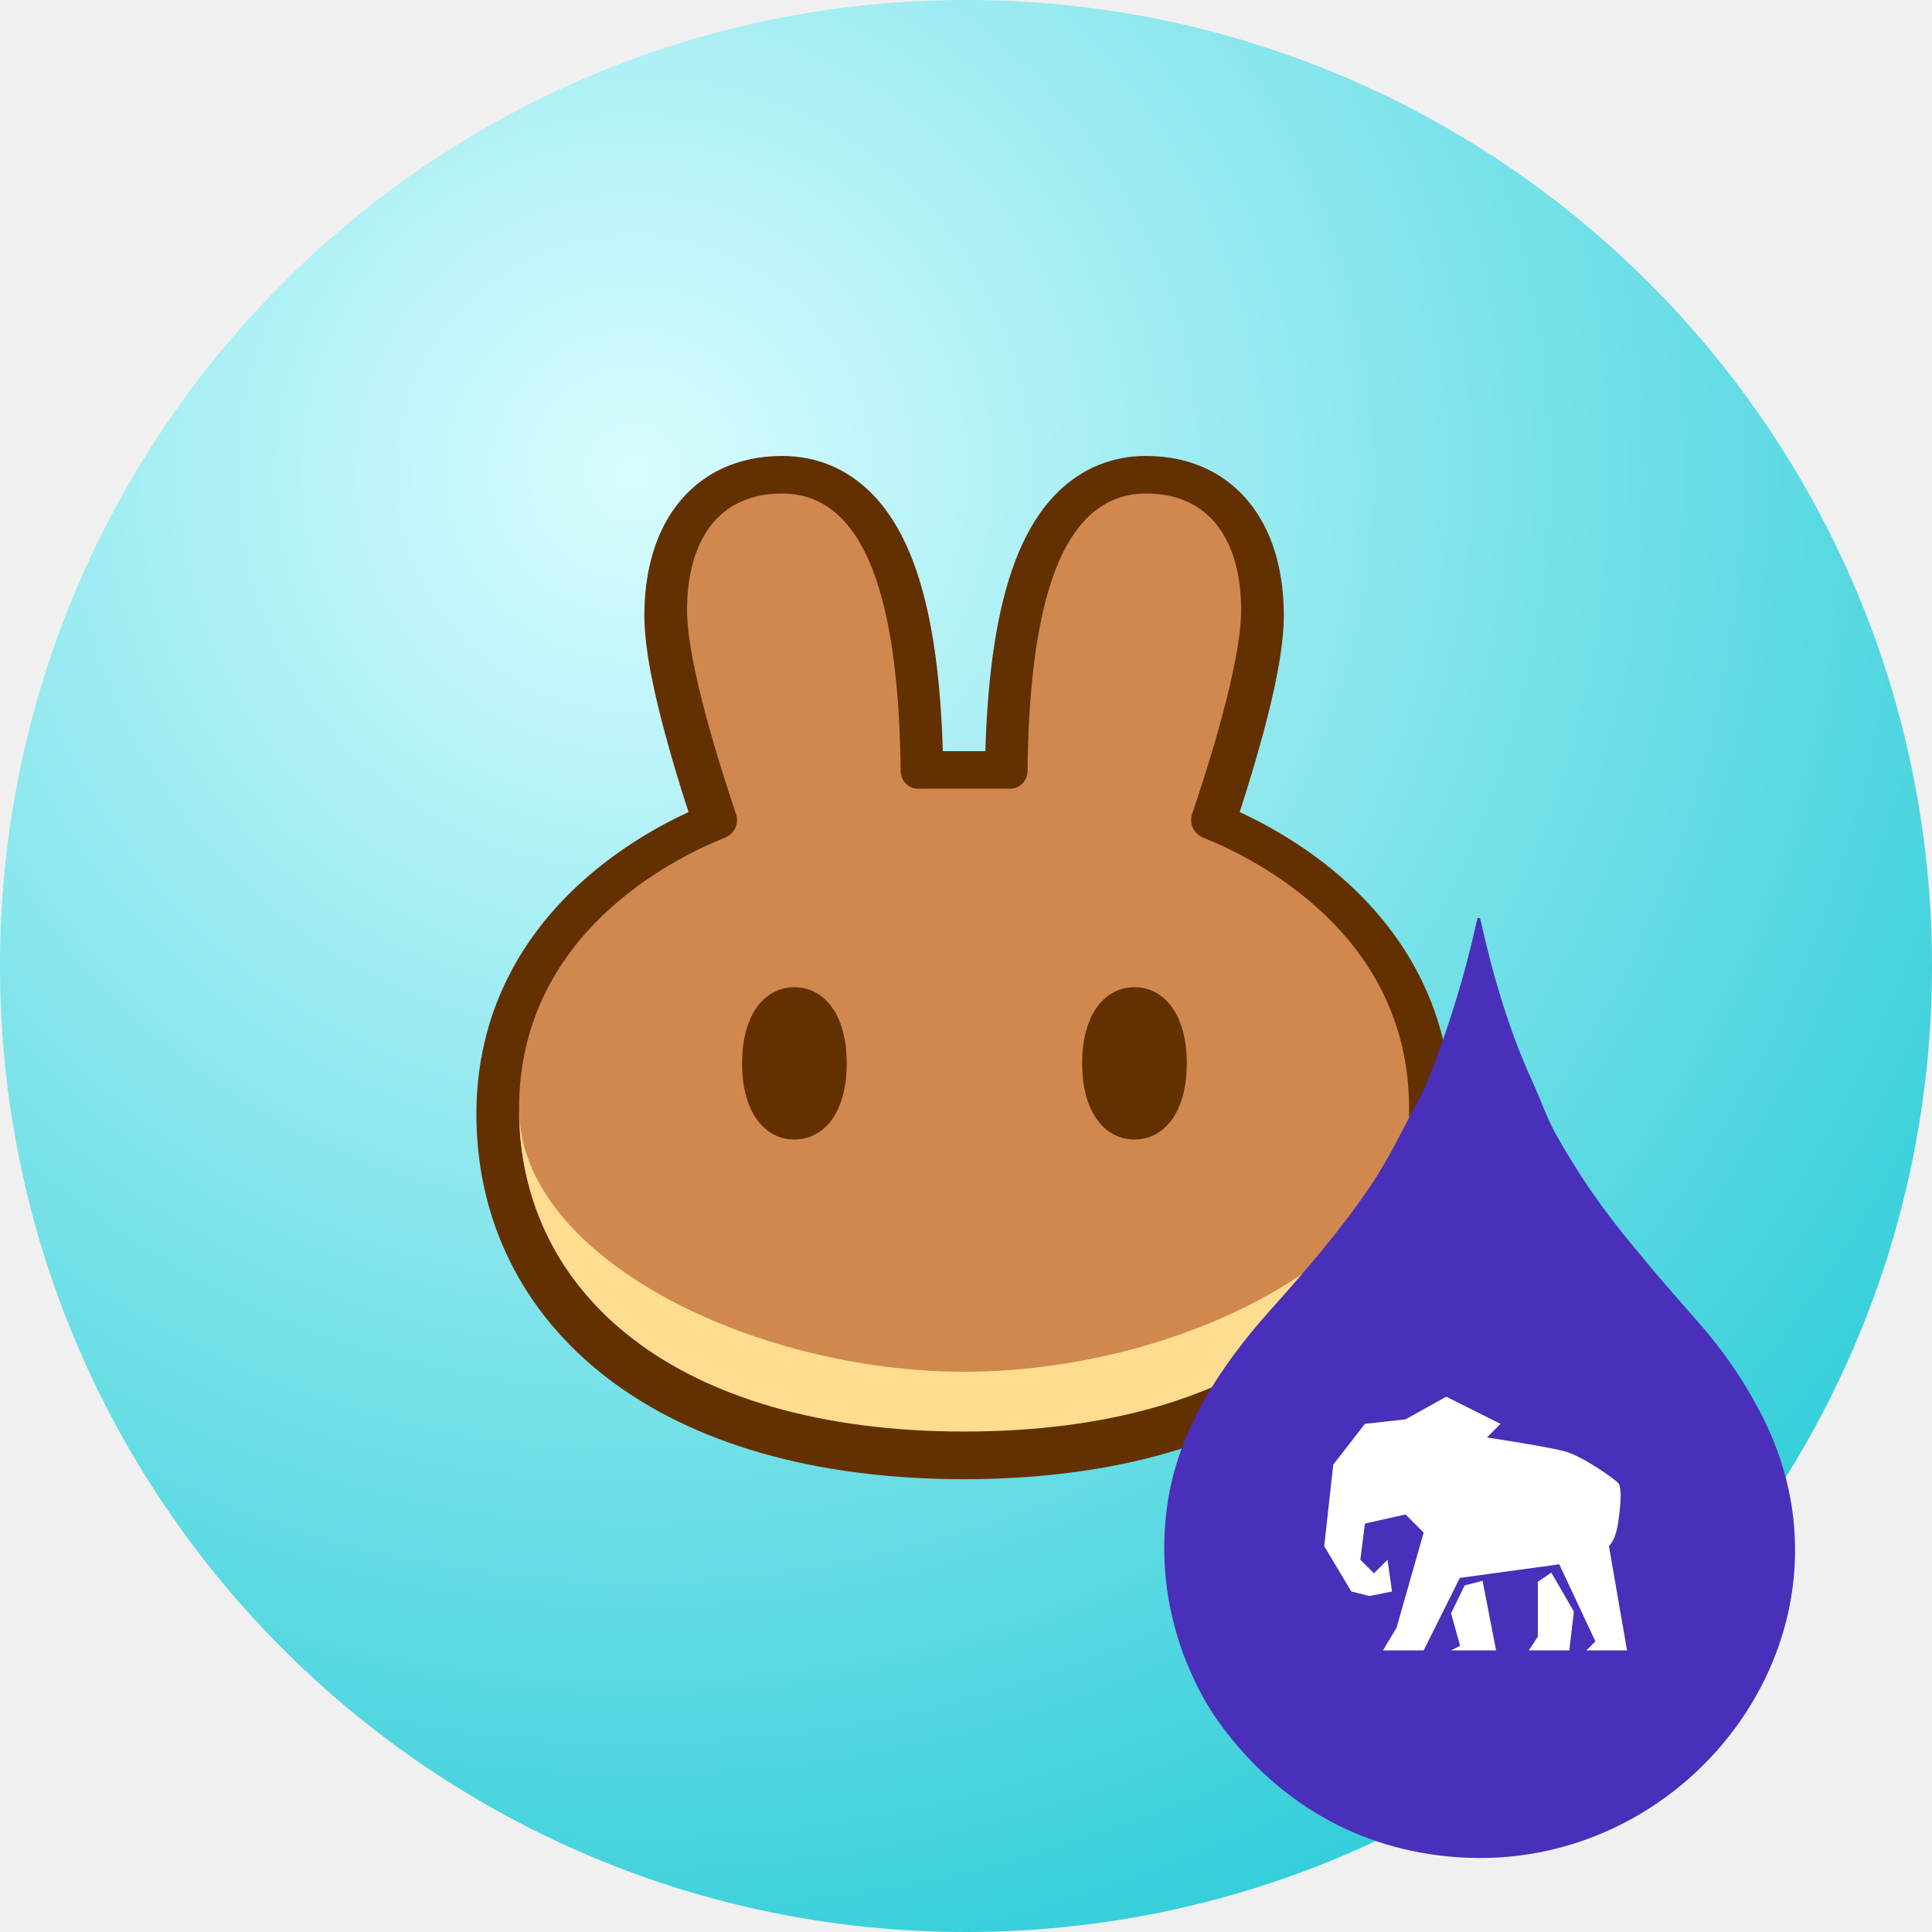
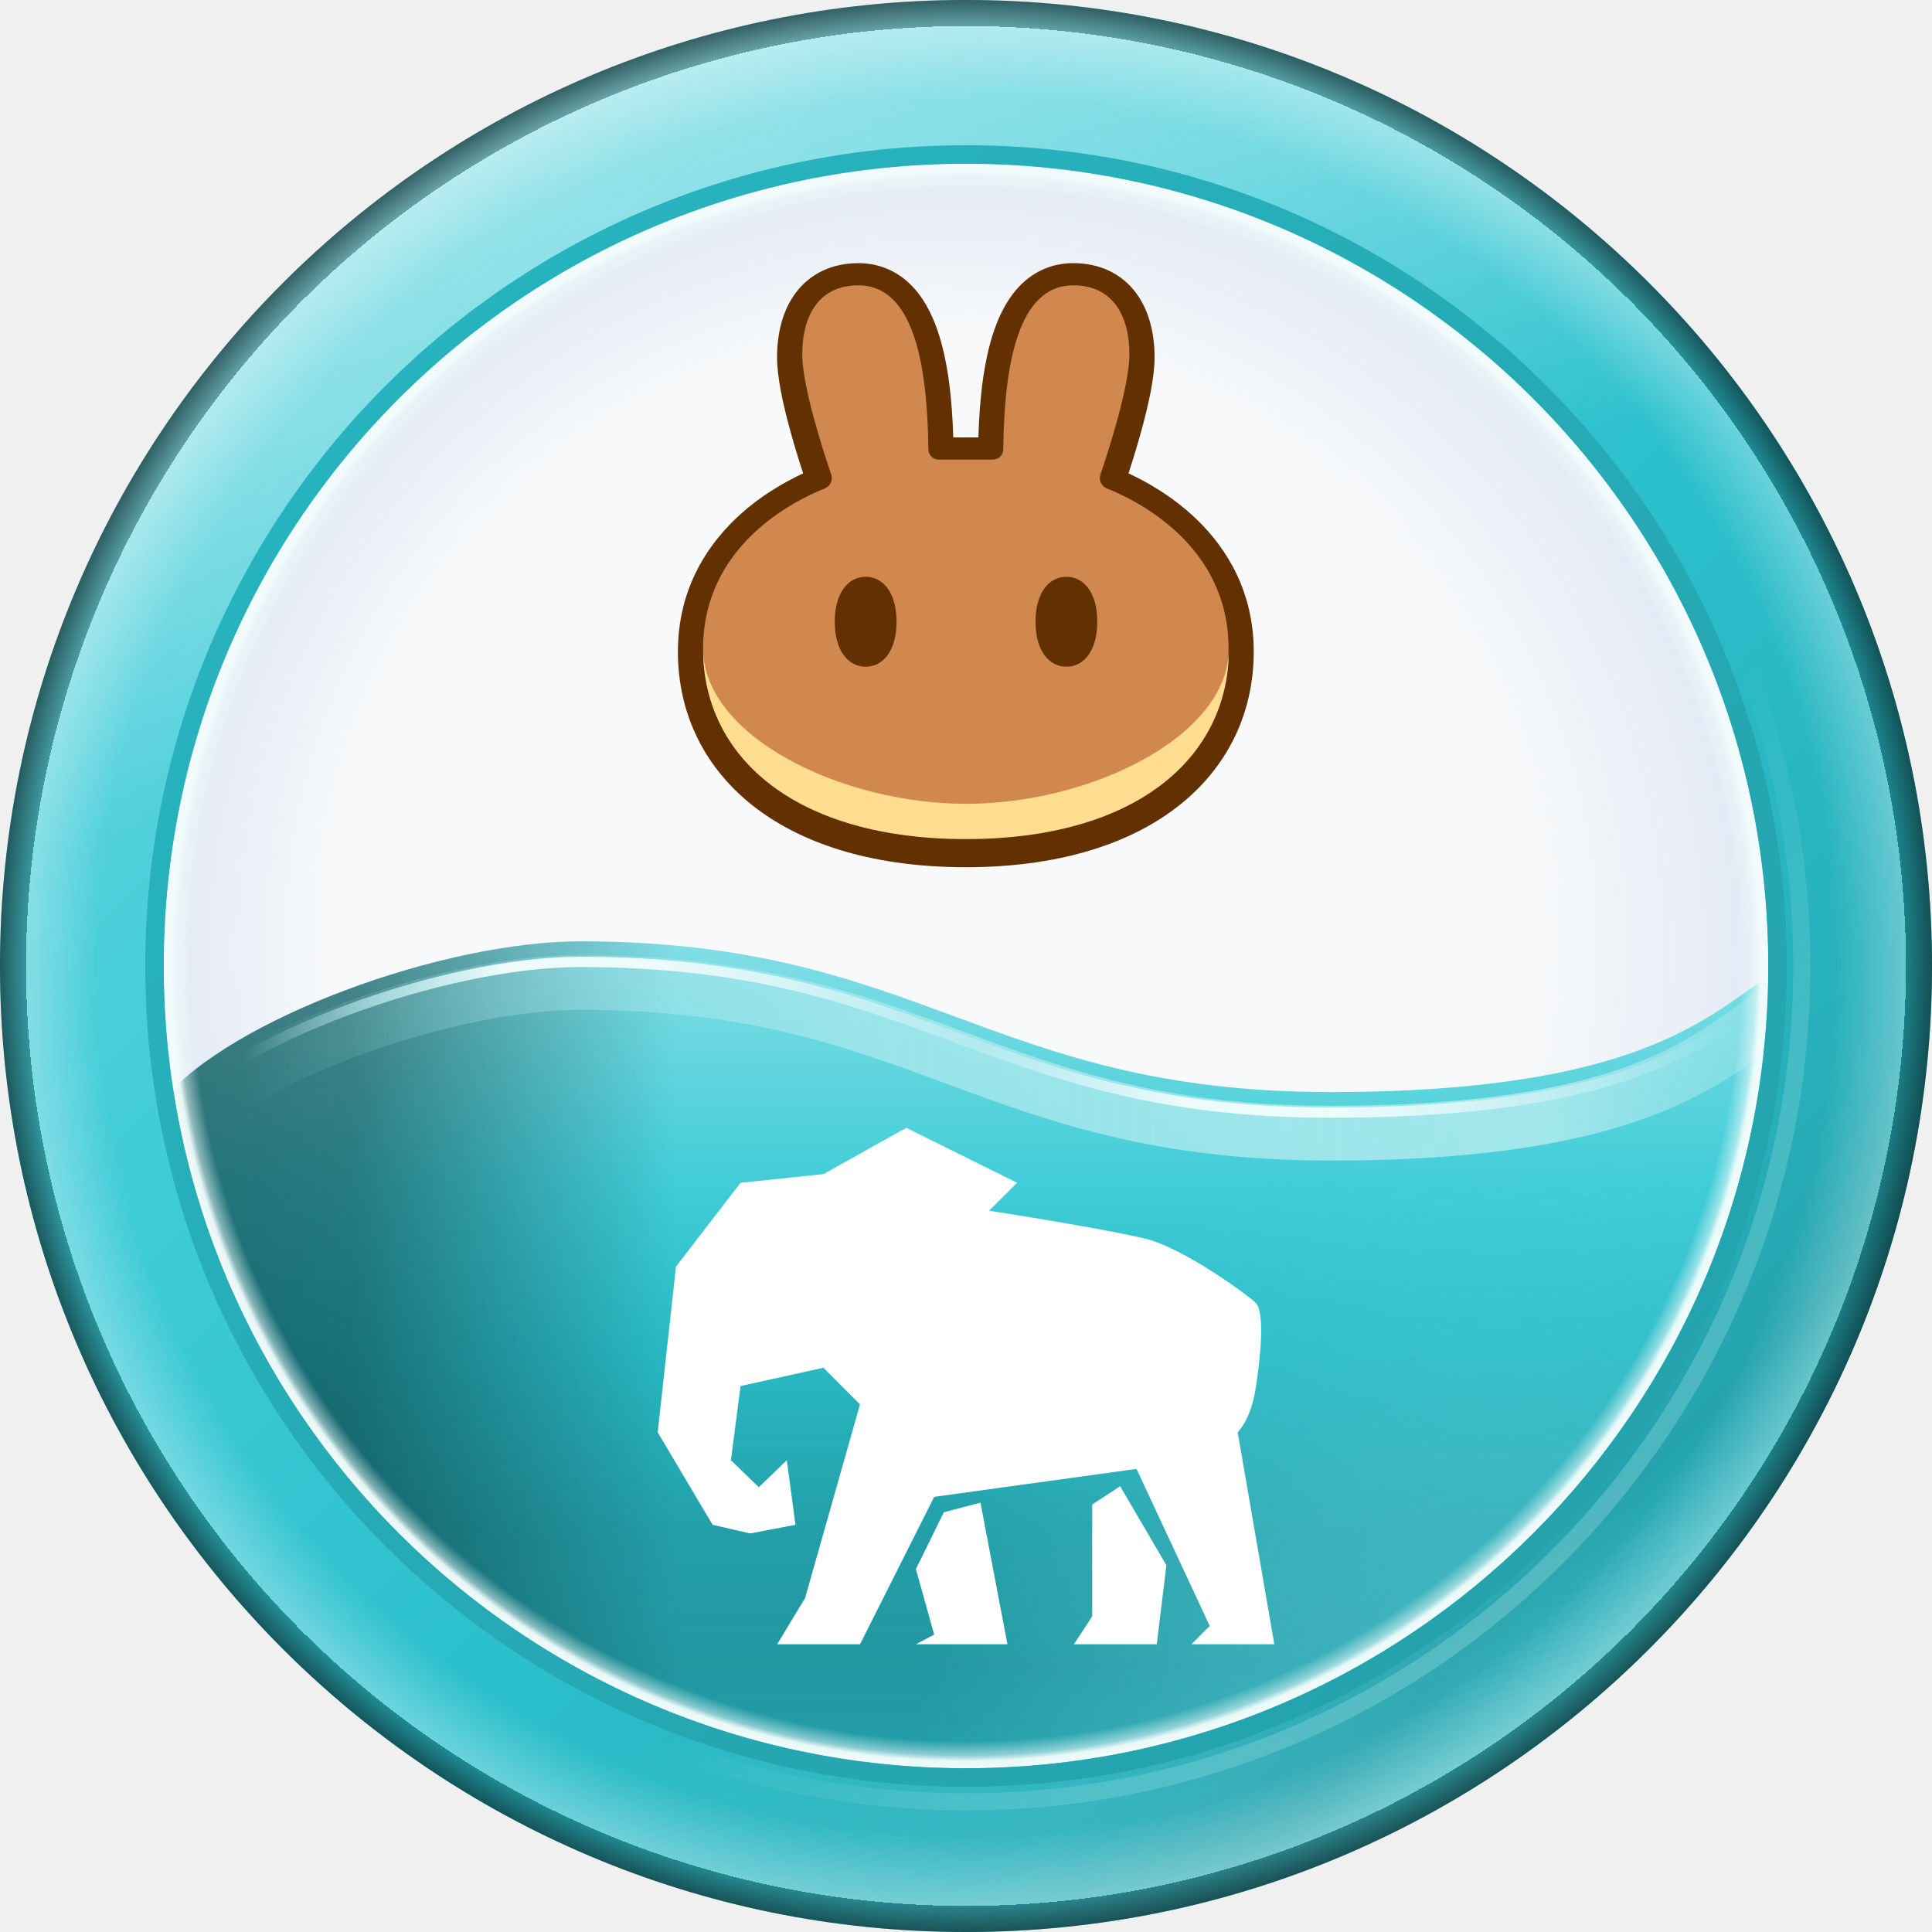
- <svg xmlns="http://www.w3.org/2000/svg" viewBox="0 0 600 600">
-   <circle cx="300" cy="300" r="300" fill="url(#a)" />
-   <g transform="scale(5,5),translate(12,12)">
-     <path fill-rule="evenodd" clip-rule="evenodd" d="M47.858 79.875c-9.342-.007-16.866-2.249-22.124-6.275-5.321-4.075-8.144-9.857-8.144-16.4 0-6.304 2.817-10.85 6.004-13.923 2.497-2.408 5.253-3.95 7.172-4.838a99.818 99.818 0 01-1.46-4.876c-.648-2.41-1.284-5.237-1.284-7.309 0-2.452.535-4.915 1.977-6.829 1.523-2.021 3.816-3.104 6.574-3.104 2.156 0 3.986.8 5.42 2.179 1.369 1.318 2.28 3.07 2.91 4.895 1.106 3.208 1.537 7.238 1.657 11.26h2.643c.12-4.022.551-8.052 1.657-11.26.63-1.825 1.541-3.577 2.91-4.895 1.434-1.38 3.264-2.18 5.42-2.18 2.758 0 5.051 1.084 6.574 3.105 1.442 1.914 1.977 4.377 1.977 6.83 0 2.071-.636 4.898-1.284 7.308a99.707 99.707 0 01-1.46 4.876c1.919.888 4.675 2.43 7.172 4.838 3.187 3.073 6.004 7.619 6.004 13.923 0 6.543-2.823 12.325-8.144 16.4-5.257 4.026-12.782 6.268-22.124 6.275h-.047z" fill="#633001" />
-     <path d="M36.573 18.653c-4.04 0-5.9 3.045-5.9 7.256 0 3.347 2.16 10.05 3.048 12.66.199.587-.114 1.23-.686 1.458-3.238 1.29-12.794 6.012-12.794 16.828 0 11.393 9.711 19.983 27.619 19.997h.043c17.908-.014 27.619-8.604 27.619-19.997 0-10.816-9.556-15.539-12.794-16.828a1.176 1.176 0 01-.686-1.458c.887-2.61 3.048-9.313 3.048-12.66 0-4.211-1.86-7.256-5.9-7.256-5.816 0-7.266 8.322-7.37 17.254a1.084 1.084 0 01-1.074 1.08h-5.73c-.59 0-1.067-.484-1.074-1.08-.103-8.932-1.553-17.254-7.369-17.254z" fill="#D1884F" />
-     <path d="M47.903 73.202c-13.158 0-27.64-7.115-27.662-16.326v.043c0 11.403 9.727 19.997 27.662 19.997s27.661-8.594 27.661-19.997v-.043c-.022 9.21-14.503 16.326-27.661 16.326z" fill="#FEDC90" />
-     <path d="M40.592 54.047c0 3.11-1.455 4.73-3.25 4.73-1.794 0-3.249-1.62-3.249-4.73 0-3.11 1.455-4.73 3.25-4.73 1.794 0 3.249 1.62 3.249 4.73zM61.712 54.047c0 3.11-1.455 4.73-3.25 4.73-1.794 0-3.248-1.62-3.248-4.73 0-3.11 1.454-4.73 3.249-4.73 1.794 0 3.25 1.62 3.25 4.73z" fill="#633001" />
+ <svg xmlns="http://www.w3.org/2000/svg" viewBox="0 0 564 564">
+   <defs>
+     <linearGradient id="ring" x1="0.146" y1="0.146" x2="0.854" y2="0.854">
+       <stop offset="0" stop-color="#63d5df" />
+       <stop offset="0.3" stop-color="#3dcbd7" />
+       <stop offset="0.6" stop-color="#2abfcb" />
+       <stop offset="0.85" stop-color="#27afba" />
+       <stop offset="0.93" stop-color="#24a3ad" />
+       <stop offset="1" stop-color="#28b7c2" />
+     </linearGradient>
+     <linearGradient id="glint" x1="0.37" y1="0.017" x2="0.63" y2="0.983">
+       <stop offset="0" stop-color="#ddf6f8" stop-opacity="0.5" />
+       <stop offset="0.14" stop-color="#ddf6f8" stop-opacity="0.35" />
+       <stop offset="0.32" stop-color="#ddf6f8" stop-opacity="0" />
+       <stop offset="0.84" stop-color="#ddf6f8" stop-opacity="0" />
+       <stop offset="0.95" stop-color="#ddf6f8" stop-opacity="0.1" />
+       <stop offset="1" stop-color="#ddf6f8" stop-opacity="0.15" />
+     </linearGradient>
+     <radialGradient id="rim" gradientUnits="userSpaceOnUse" cx="282" cy="282" r="282">
+       <stop offset="0.9" stop-color="#fff" stop-opacity="0" />
+       <stop offset="0.973" stop-color="#fff" stop-opacity="0.3" />
+       <stop offset="0.973" stop-color="#09282a" stop-opacity="0.35" />
+       <stop offset="1" stop-color="#09282a" stop-opacity="0.7" />
+     </radialGradient>
+     <radialGradient id="disc" gradientUnits="userSpaceOnUse" cx="282" cy="282" r="234.2" fx="242.4" fy="246.3">
+       <stop offset="0.75" stop-color="#f7f9fa" />
+       <stop offset="1" stop-color="#e2e9f5" />
+     </radialGradient>
+     <linearGradient id="wave" gradientUnits="userSpaceOnUse" x1="0" y1="271.3" x2="0" y2="516.3">
+       <stop offset="0" stop-color="#85dee6" />
+       <stop offset="0.12" stop-color="#6bd8e0" />
+       <stop offset="0.3" stop-color="#41cdd8" />
+       <stop offset="0.5" stop-color="#29bbc6" />
+       <stop offset="0.72" stop-color="#239fa9" />
+       <stop offset="0.88" stop-color="#2197a0" />
+       <stop offset="1" stop-color="#239fa9" />
+     </linearGradient>
+     <linearGradient id="dark" gradientUnits="userSpaceOnUse" x1="52.4" y1="0" x2="197.4" y2="0">
+       <stop offset="0" stop-color="#051819" stop-opacity="0.5" />
+       <stop offset="0.35" stop-color="#051819" stop-opacity="0.45" />
+       <stop offset="1" stop-color="#051819" stop-opacity="0" />
+     </linearGradient>
+     <radialGradient id="violet" gradientUnits="userSpaceOnUse" cx="437.4" cy="501.3" r="170">
+       <stop offset="0" stop-color="#63d5df" stop-opacity="0.5" />
+       <stop offset="0.45" stop-color="#63d5df" stop-opacity="0.35" />
+       <stop offset="1" stop-color="#63d5df" stop-opacity="0" />
+     </radialGradient>
+     <linearGradient id="band" gradientUnits="userSpaceOnUse" x1="47.4" y1="0" x2="522.4" y2="0">
+       <stop offset="0.05" stop-color="#abe9ed" stop-opacity="0" />
+       <stop offset="0.2" stop-color="#abe9ed" stop-opacity="0.3" />
+       <stop offset="0.45" stop-color="#abe9ed" stop-opacity="0.75" />
+       <stop offset="0.85" stop-color="#abe9ed" stop-opacity="0.9" />
+       <stop offset="1" stop-color="#abe9ed" stop-opacity="0.3" />
+     </linearGradient>
+     <linearGradient id="crest" gradientUnits="userSpaceOnUse" x1="47.4" y1="0" x2="522.4" y2="0">
+       <stop offset="0.05" stop-color="#c0eef2" stop-opacity="0" />
+       <stop offset="0.13" stop-color="#c0eef2" stop-opacity="0.7" />
+       <stop offset="0.21" stop-color="#eefbfb" />
+       <stop offset="0.3" stop-color="#eefbfb" />
+       <stop offset="0.38" stop-color="#ddf6f8" stop-opacity="0.9" />
+       <stop offset="0.5" stop-color="#c0eef2" stop-opacity="0.6" />
+       <stop offset="0.63" stop-color="#eefbfb" />
+       <stop offset="0.72" stop-color="#eefbfb" />
+       <stop offset="0.8" stop-color="#ddf6f8" stop-opacity="0.9" />
+       <stop offset="0.88" stop-color="#c0eef2" stop-opacity="0.7" />
+       <stop offset="0.97" stop-color="#abe9ed" stop-opacity="0" />
+     </linearGradient>
+     <radialGradient id="glow" gradientUnits="userSpaceOnUse" cx="282" cy="282" r="234.2">
+       <stop offset="0.966" stop-color="#f2fcfc" stop-opacity="0" />
+       <stop offset="0.984" stop-color="#f2fcfc" stop-opacity="0.5" />
+       <stop offset="0.991" stop-color="#f2fcfc" stop-opacity="0.95" />
+       <stop offset="1" stop-color="#f2fcfc" />
+     </radialGradient>
+     <linearGradient id="groove" x1="0.146" y1="0.146" x2="0.854" y2="0.854">
+       <stop offset="0" stop-color="#27b3be" />
+       <stop offset="0.5" stop-color="#26abb6" />
+       <stop offset="1" stop-color="#24a3ad" />
+     </linearGradient>
+     <linearGradient id="slope" x1="0.146" y1="0.146" x2="0.854" y2="0.854">
+       <stop offset="0.7" stop-color="#ccf2f4" stop-opacity="0" />
+       <stop offset="0.85" stop-color="#ccf2f4" stop-opacity="0.15" />
+       <stop offset="1" stop-color="#ccf2f4" stop-opacity="0.25" />
+     </linearGradient>
+     <clipPath id="clip">
+       <use href="#d" />
+     </clipPath>
+     <path id="w" d="M47.4 321.3C67.4 297.3 129.4 274.8 169.4 274.8C269.4 274.8 288.4 318.8 388.4 318.8C488.4 318.8 502.4 291.3 522.4 281.3V541.3H47.4Z" />
+   </defs>
+   <circle cx="282" cy="282" r="282" fill="url(#ring)" />
+   <circle cx="282" cy="282" r="282" fill="url(#glint)" />
+   <circle cx="282" cy="282" r="282" fill="url(#rim)" />
+   <circle id="d" cx="282" cy="282" r="234.2" fill="url(#disc)" />
+   <svg x="196.16" y="75" width="171.68" height="180" viewBox="144.82 138.32 309.36 324.36">
+     <g transform="scale(5,5),translate(12,12)">
+       <path fill-rule="evenodd" clip-rule="evenodd" d="M47.858 79.875c-9.342-.007-16.866-2.249-22.124-6.275-5.321-4.075-8.144-9.857-8.144-16.4 0-6.304 2.817-10.85 6.004-13.923 2.497-2.408 5.253-3.95 7.172-4.838a99.818 99.818 0 01-1.46-4.876c-.648-2.41-1.284-5.237-1.284-7.309 0-2.452.535-4.915 1.977-6.829 1.523-2.021 3.816-3.104 6.574-3.104 2.156 0 3.986.8 5.42 2.179 1.369 1.318 2.28 3.07 2.91 4.895 1.106 3.208 1.537 7.238 1.657 11.26h2.643c.12-4.022.551-8.052 1.657-11.26.63-1.825 1.541-3.577 2.91-4.895 1.434-1.38 3.264-2.18 5.42-2.18 2.758 0 5.051 1.084 6.574 3.105 1.442 1.914 1.977 4.377 1.977 6.83 0 2.071-.636 4.898-1.284 7.308a99.707 99.707 0 01-1.46 4.876c1.919.888 4.675 2.43 7.172 4.838 3.187 3.073 6.004 7.619 6.004 13.923 0 6.543-2.823 12.325-8.144 16.4-5.257 4.026-12.782 6.268-22.124 6.275h-.047z" fill="#633001" />
+       <path d="M36.573 18.653c-4.04 0-5.9 3.045-5.9 7.256 0 3.347 2.16 10.05 3.048 12.66.199.587-.114 1.23-.686 1.458-3.238 1.29-12.794 6.012-12.794 16.828 0 11.393 9.711 19.983 27.619 19.997h.043c17.908-.014 27.619-8.604 27.619-19.997 0-10.816-9.556-15.539-12.794-16.828a1.176 1.176 0 01-.686-1.458c.887-2.61 3.048-9.313 3.048-12.66 0-4.211-1.86-7.256-5.9-7.256-5.816 0-7.266 8.322-7.37 17.254a1.084 1.084 0 01-1.074 1.08h-5.73c-.59 0-1.067-.484-1.074-1.08-.103-8.932-1.553-17.254-7.369-17.254z" fill="#D1884F" />
+       <path d="M47.903 73.202c-13.158 0-27.64-7.115-27.662-16.326v.043c0 11.403 9.727 19.997 27.662 19.997s27.661-8.594 27.661-19.997v-.043c-.022 9.21-14.503 16.326-27.661 16.326z" fill="#FEDC90" />
+       <path d="M40.592 54.047c0 3.11-1.455 4.73-3.25 4.73-1.794 0-3.249-1.62-3.249-4.73 0-3.11 1.455-4.73 3.25-4.73 1.794 0 3.249 1.62 3.249 4.73zM61.712 54.047c0 3.11-1.455 4.73-3.25 4.73-1.794 0-3.248-1.62-3.248-4.73 0-3.11 1.454-4.73 3.249-4.73 1.794 0 3.25 1.62 3.25 4.73z" fill="#633001" />
+     </g>
+   </svg>
+   <g clip-path="url(#clip)">
+     <use href="#w" fill="url(#wave)" />
+     <use href="#w" fill="url(#dark)" />
+     <use href="#w" fill="url(#violet)" />
+     <use href="#w" transform="translate(0 12)" fill="none" stroke="url(#band)" stroke-width="16" />
+     <use href="#w" transform="translate(0 6)" fill="none" stroke="url(#crest)" stroke-width="3" />
+     <path transform="translate(192 329.25) scale(0.28125)" fill="#fff" d="M134 345 143 412 96 421 57 412 0 316 19 144 86 57 172 48 258 0 373 57 344 86C427 99 481 109 506 115 544 124 611 172 621 182 630 192 626 236 621 268 618 290 611 306 602 316L640 536H554L573 517 497 354 287 383 210 536H124L153 488 210 287 172 249 86 268 76 345 105 373 134 345H134ZM268 458 297 399 335 389 363 536H268L287 526 268 458ZM451 391 480 372 528 454 518 536H432L451 507V391 391Z" />
  </g>
-   <g transform="matrix(0.75,0,0,0.75,40,40)">
-     <path fill="#492fb9" d="m623 462.76q10.84 13.27 26.98 31.52 16.12 18.24 26.92 39.85c43.77 87.68-28.71 185.94-123.16 181.77-41.43-1.83-76.36-21.17-101-54.22q-7.38-9.9-12.45-21.34-1.82-4.1-3.36-7.91-11.74-31.78-6.64-64.39c4.69-29.93 22.11-56.14 41.95-78.37 15.43-17.28 29.37-33.39 42.01-52.07 7.45-11.02 13.67-24.11 20.24-36.33q1.92-3.55 3.41-7.3 13.07-32.74 20.44-66.71a0.66 0.66 0 0 1 1.29 0c5.14 23.1 11.8 45.91 21.62 67.38 3.25 7.11 5.86 14.79 9.45 21.26q13.73 24.74 32.3 46.86z" />
-     <g transform="matrix(1.959184,0,0,1.959184,495,525)">
-       <path d="M13.373 34.471L14.328 41.174L9.552 42.131L5.731 41.174L0 31.599L1.91 14.363L8.597 5.745L17.194 4.788L25.79 0L37.254 5.745L34.388 8.618C42.666 9.894 48.08 10.852 50.627 11.491C54.448 12.448 61.135 17.236 62.09 18.193C63.045 19.151 62.589 23.552 62.09 26.811C61.756 28.983 61.119 30.579 60.179 31.599L64 53.622H55.403L57.314 51.707L49.672 35.428L28.656 38.301L21.016 53.622H12.419L15.285 48.834L21.016 28.726L17.195 24.896L8.597 26.811L7.641 34.471L10.506 37.344L13.373 34.471H13.373ZM26.811 45.78L29.665 39.899L33.47 38.919L36.324 53.622H26.811L28.713 52.642L26.811 45.78ZM45.146 39.122L48 37.189L52.757 45.405L51.805 53.622H43.243L45.146 50.722V39.122V39.122Z" fill="#ffffff" />
-     </g>
-   </g>
-   <radialGradient id="a" cx="0" cy="0" gradientTransform="rotate(54.2 -42.3 263.4) scale(497.082)" gradientUnits="userSpaceOnUse" r="1">
-     <stop offset="0" stop-color="#d9fcff" />
-     <stop offset="1" stop-color="#32ced9" />
-   </radialGradient>
+   <circle cx="282" cy="282" r="230.2" fill="none" stroke="url(#glow)" stroke-width="8" />
+   <circle cx="282" cy="282" r="236.9" fill="none" stroke="url(#groove)" stroke-width="5.4" />
+   <circle cx="282" cy="282" r="244" fill="none" stroke="url(#slope)" stroke-width="5" />
</svg>
